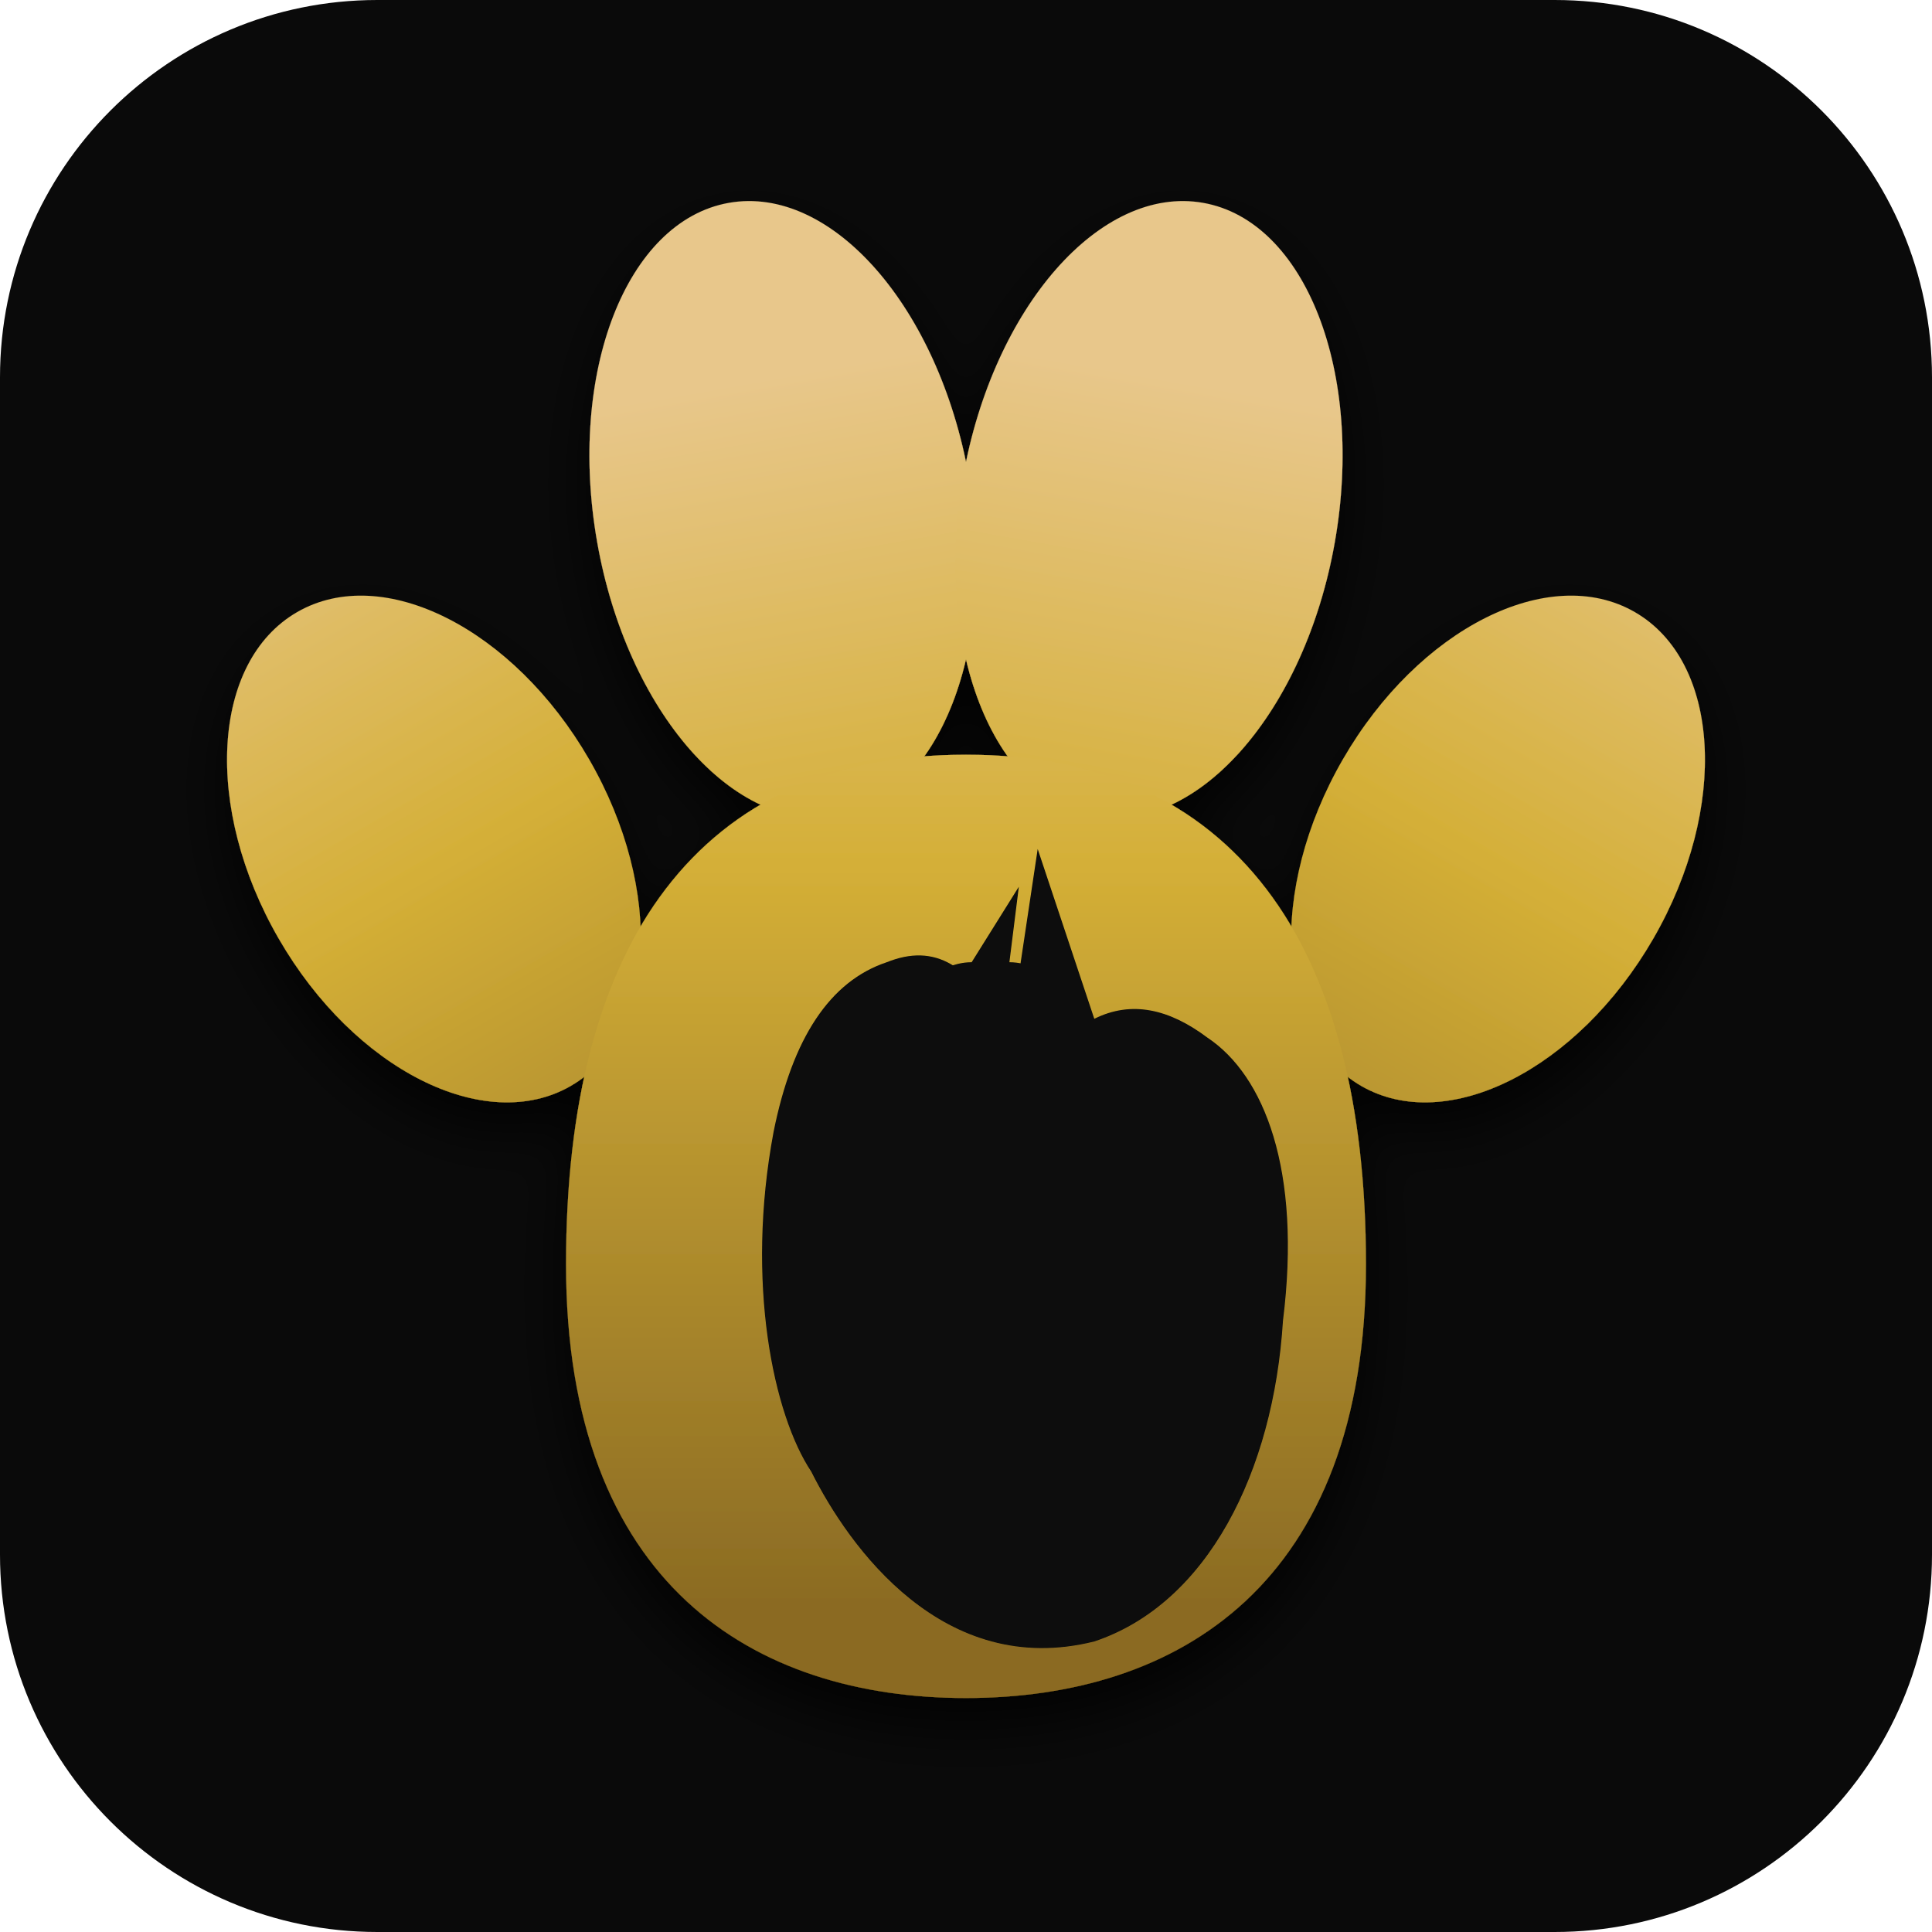
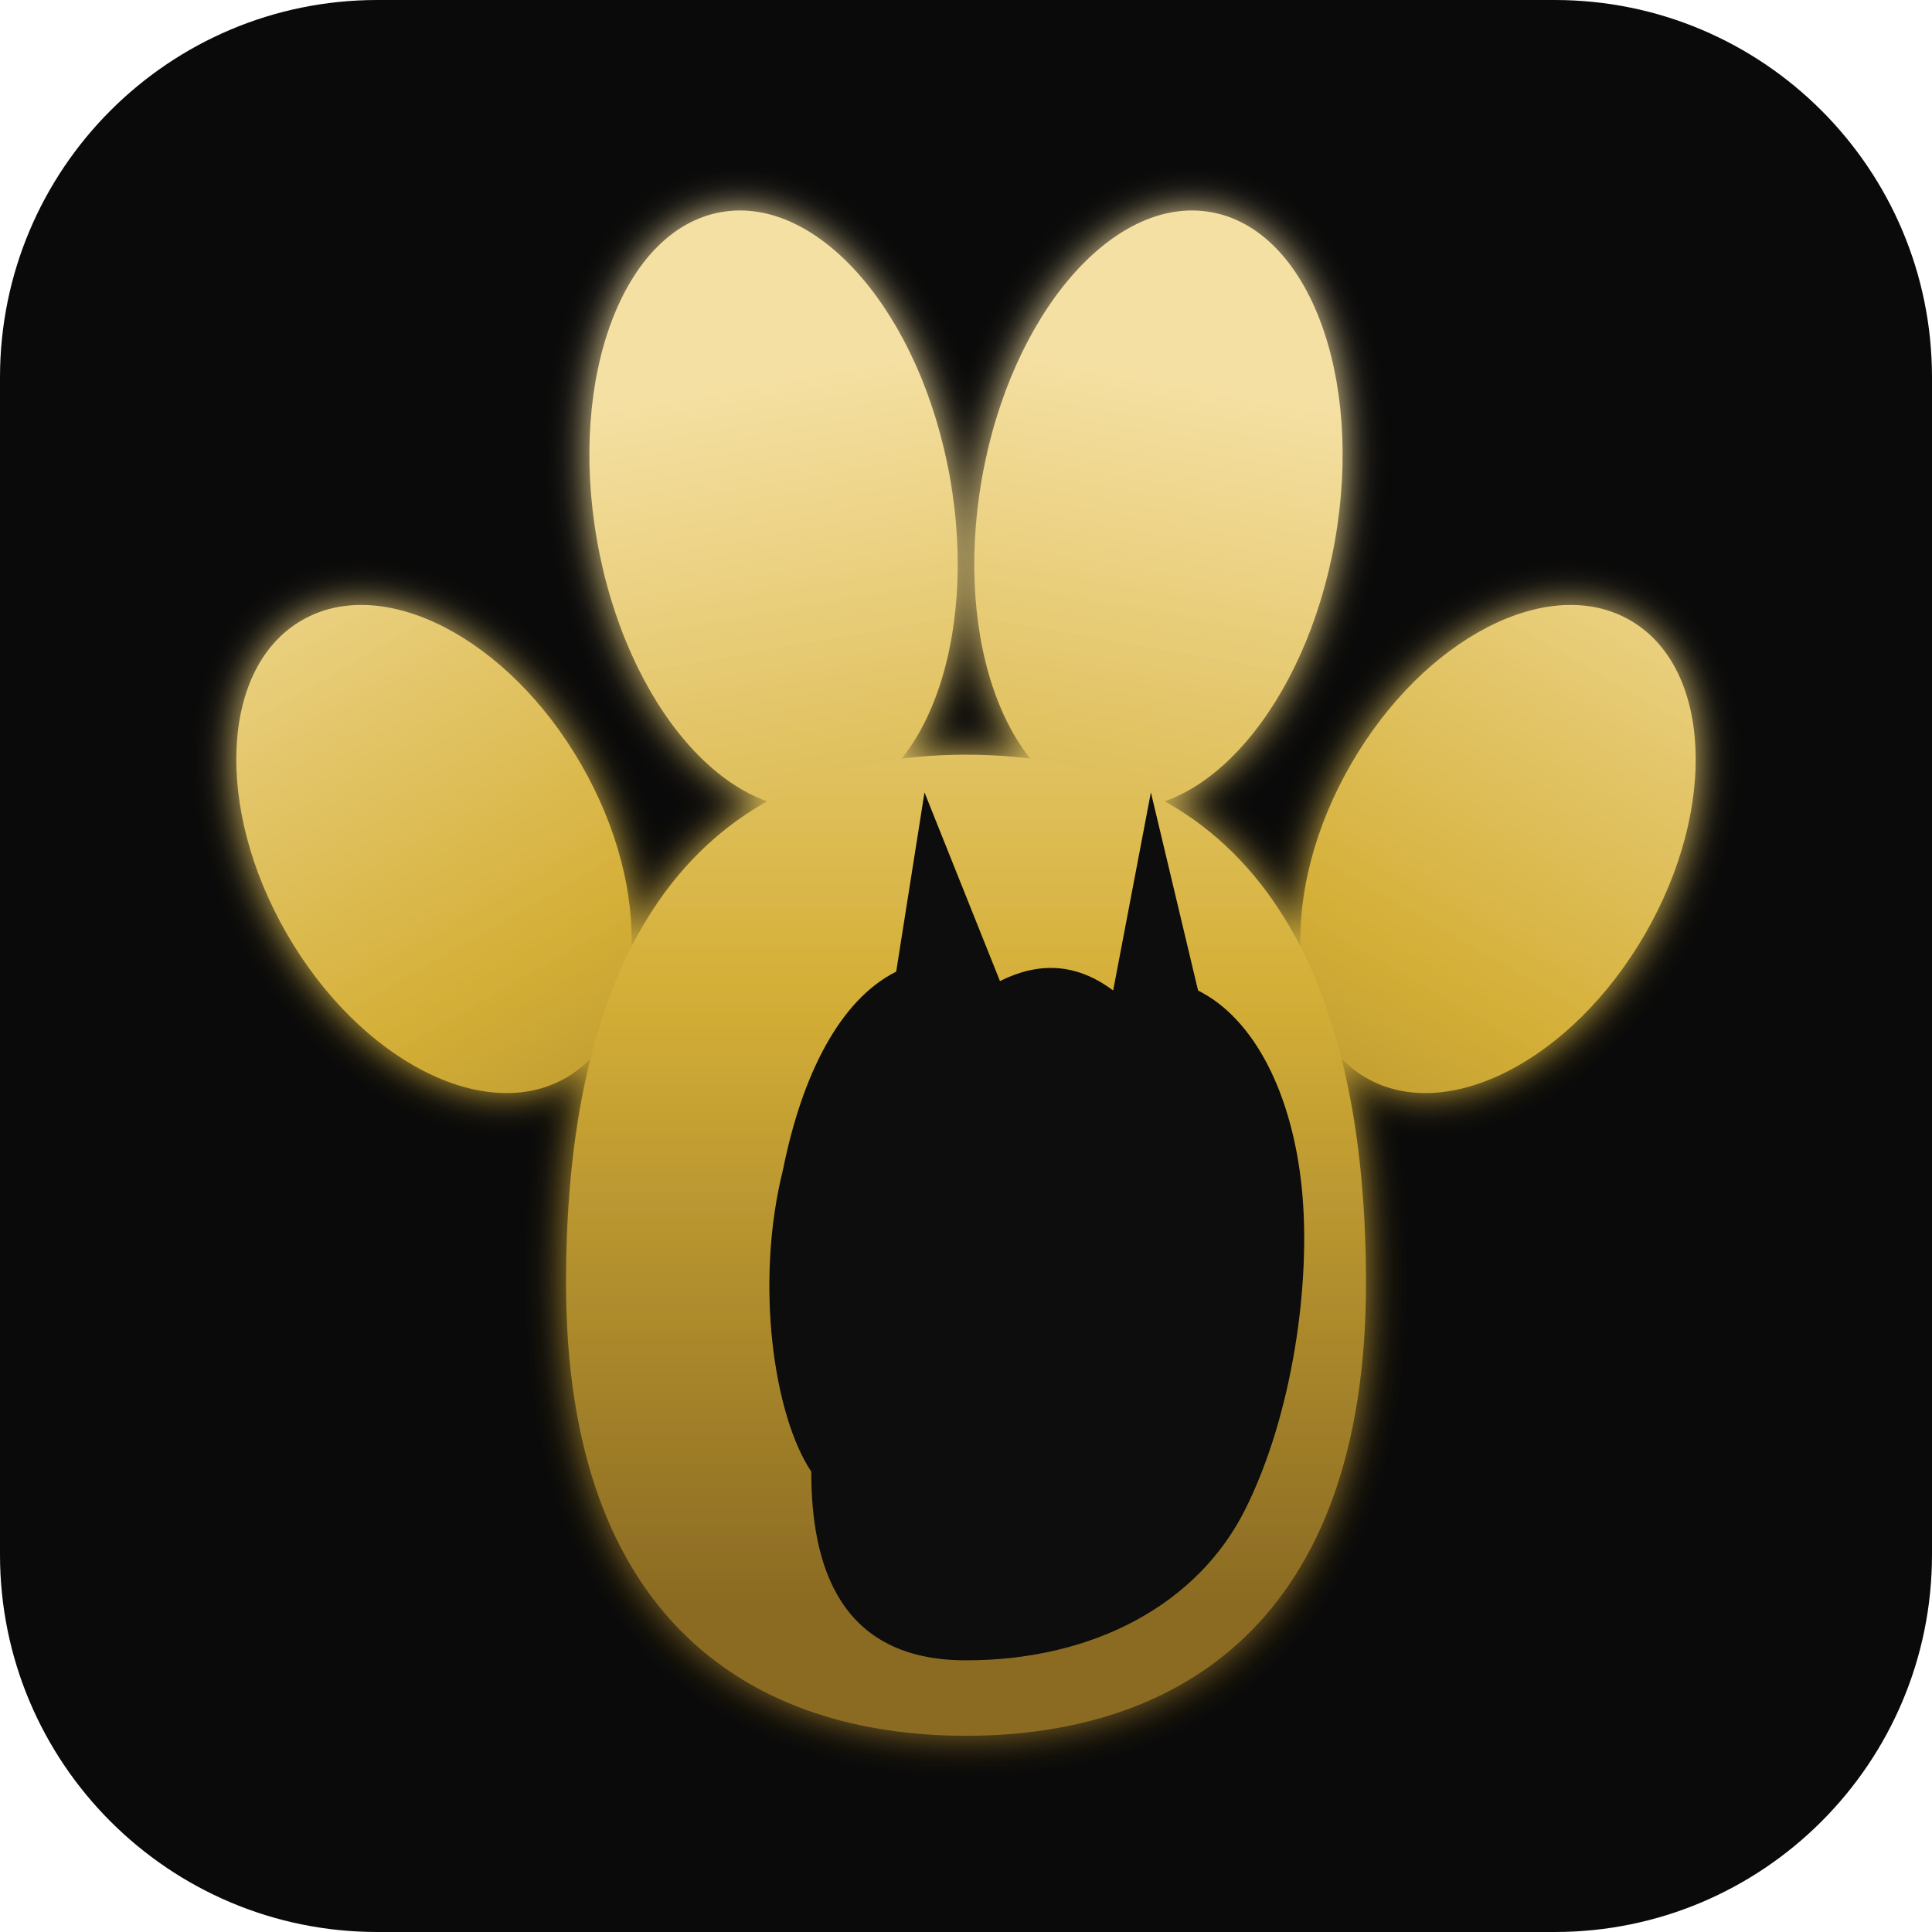
<svg xmlns="http://www.w3.org/2000/svg" width="1024" height="1024" viewBox="0 0 1024 1024" fill="none">
  <rect width="1024" height="1024" rx="200" fill="#0A0A0A" />
  <defs>
-     <linearGradient id="gold-gradient-3d" x1="512" y1="200" x2="512" y2="850" gradientUnits="userSpaceOnUse">
-       <stop offset="0" stop-color="#E8C78B" />
-       <stop offset="0.4" stop-color="#D4AF37" />
+     <linearGradient id="gold-gradient" x1="512" y1="200" x2="512" y2="850" gradientUnits="userSpaceOnUse">
+       <stop offset="0" stop-color="#F5E0A3" />
+       <stop offset="0.5" stop-color="#D4AF37" />
      <stop offset="1" stop-color="#8B6B23" />
    </linearGradient>
-     <filter id="shadow-3d" x="-20%" y="-20%" width="140%" height="140%">
-       <feDropShadow dx="0" dy="15" stdDeviation="15" flood-color="black" flood-opacity="0.8" />
+     <filter id="glow" x="-20%" y="-20%" width="140%" height="140%">
+       <feGaussianBlur stdDeviation="10" result="blur" />
+       <feComposite in="SourceGraphic" in2="blur" operator="over" />
    </filter>
  </defs>
-   <g filter="url(#shadow-3d)">
-     <ellipse cx="230" cy="450" rx="95" ry="145" fill="url(#gold-gradient-3d)" transform="rotate(-30, 230, 450)" />
-     <ellipse cx="415" cy="270" rx="100" ry="165" fill="url(#gold-gradient-3d)" transform="rotate(-10, 415, 270)" />
-     <ellipse cx="609" cy="270" rx="100" ry="165" fill="url(#gold-gradient-3d)" transform="rotate(10, 609, 270)" />
-     <ellipse cx="794" cy="450" rx="95" ry="145" fill="url(#gold-gradient-3d)" transform="rotate(30, 794, 450)" />
-     <path d="M512 400              C370 400 300 500 300 670              C300 840 400 900 512 900              C624 900 724 840 724 670              C724 500 654 400 512 400 Z" fill="url(#gold-gradient-3d)" />
-     <path d="M515 510              C505 510 495 515 485 525              C475 535 465 550 460 580              C455 610 455 660 490 730              C505 760 545 760 560 730              C595 660 595 610 590 580              C585 550 575 535 565 525              C555 515 545 510 535 510              L540 470              L515 510 Z" fill="#0A0A0A" />
-     <path d="M430 780              C410 750 395 680 410 600              C420 550 440 520 470 510              C495 500 515 510 535 550              L550 450              L580 540              C600 530 620 535 640 550              C670 570 690 620 680 700              C675 780 640 850 580 870              C500 890 450 820 430 780 Z" fill="#0A0A0A" />
+   <g filter="url(#glow)">
+     <ellipse cx="230" cy="450" rx="90" ry="140" fill="url(#gold-gradient)" transform="rotate(-30, 230, 450)" />
+     <ellipse cx="410" cy="270" rx="95" ry="160" fill="url(#gold-gradient)" transform="rotate(-10, 410, 270)" />
+     <ellipse cx="614" cy="270" rx="95" ry="160" fill="url(#gold-gradient)" transform="rotate(10, 614, 270)" />
+     <ellipse cx="794" cy="450" rx="90" ry="140" fill="url(#gold-gradient)" transform="rotate(30, 794, 450)" />
+     <path d="M512 400              C370 400 300 500 300 680              C300 860 400 920 512 920              C624 920 724 860 724 680              C724 500 654 400 512 400 Z" fill="url(#gold-gradient)" />
+     <path d="M430 780              C410 750 400 680 415 620              C425 570 445 530 475 515              L490 420              L530 520              C550 510 570 510 590 525              L610 420              L635 525              C665 540 685 580 690 630              C695 680 685 750 660 800              C635 850 580 880 512 880              C445 880 430 830 430 780 Z" fill="#0A0A0A" />
  </g>
</svg>
